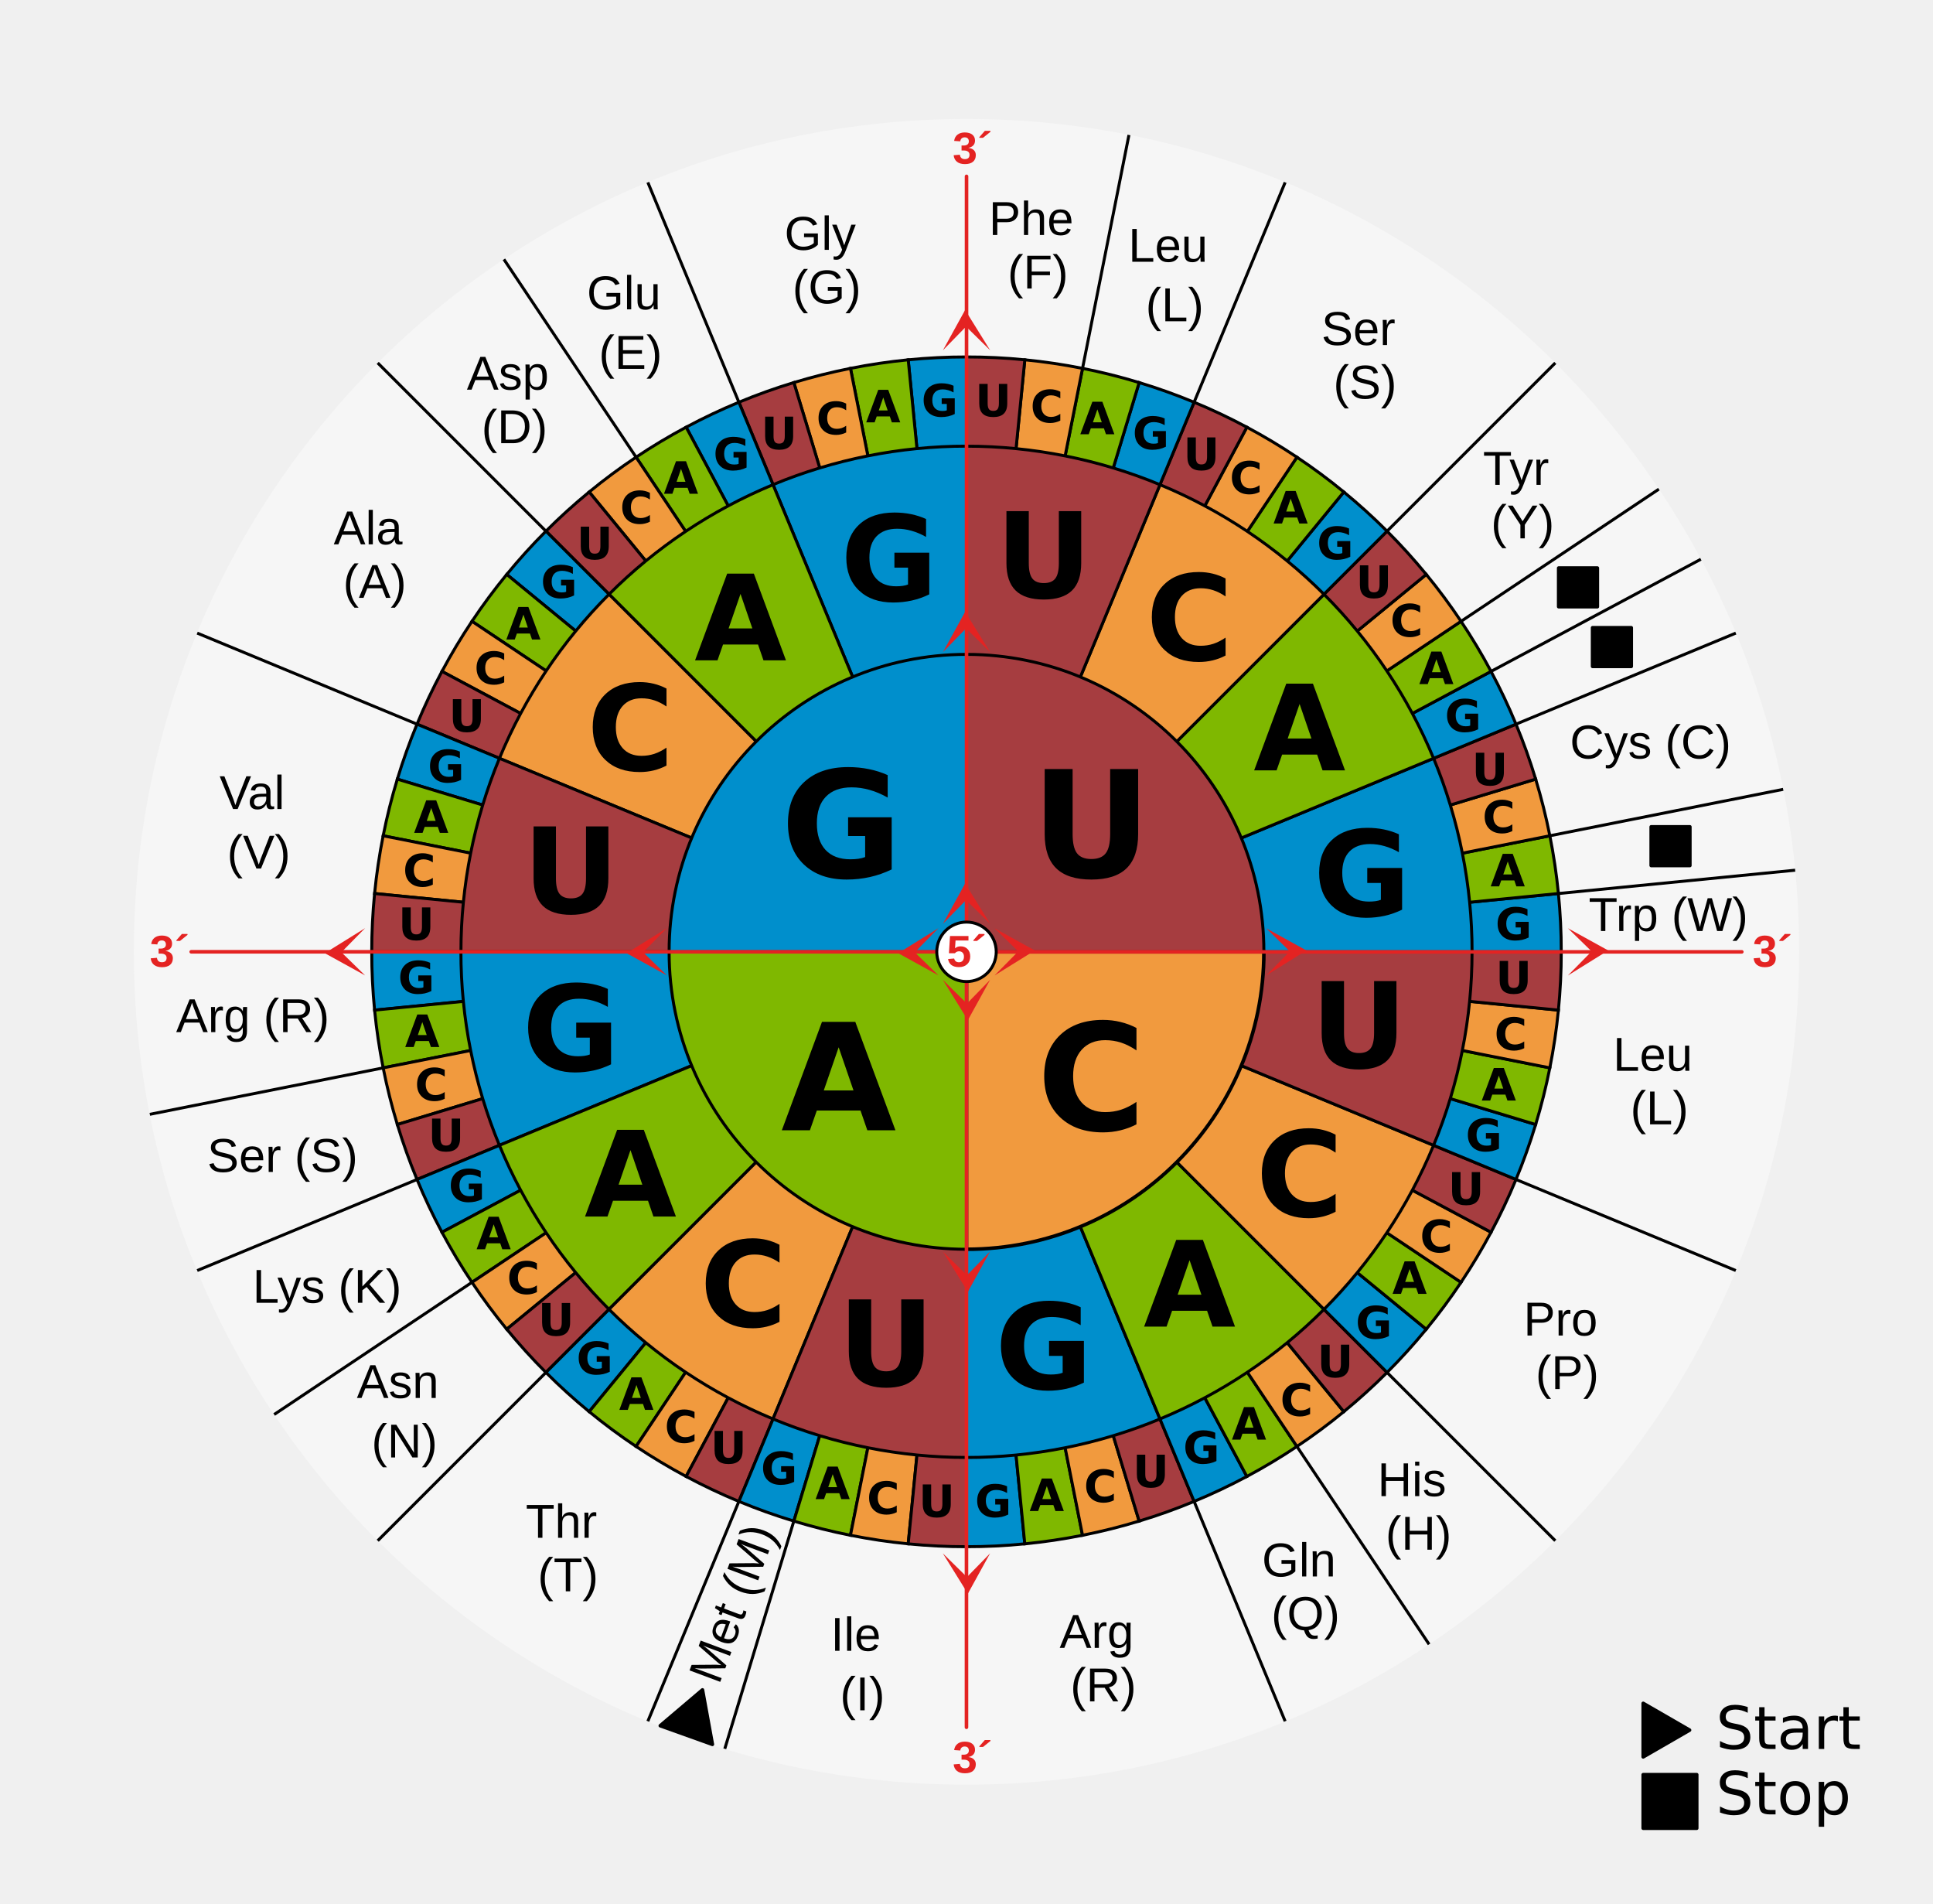
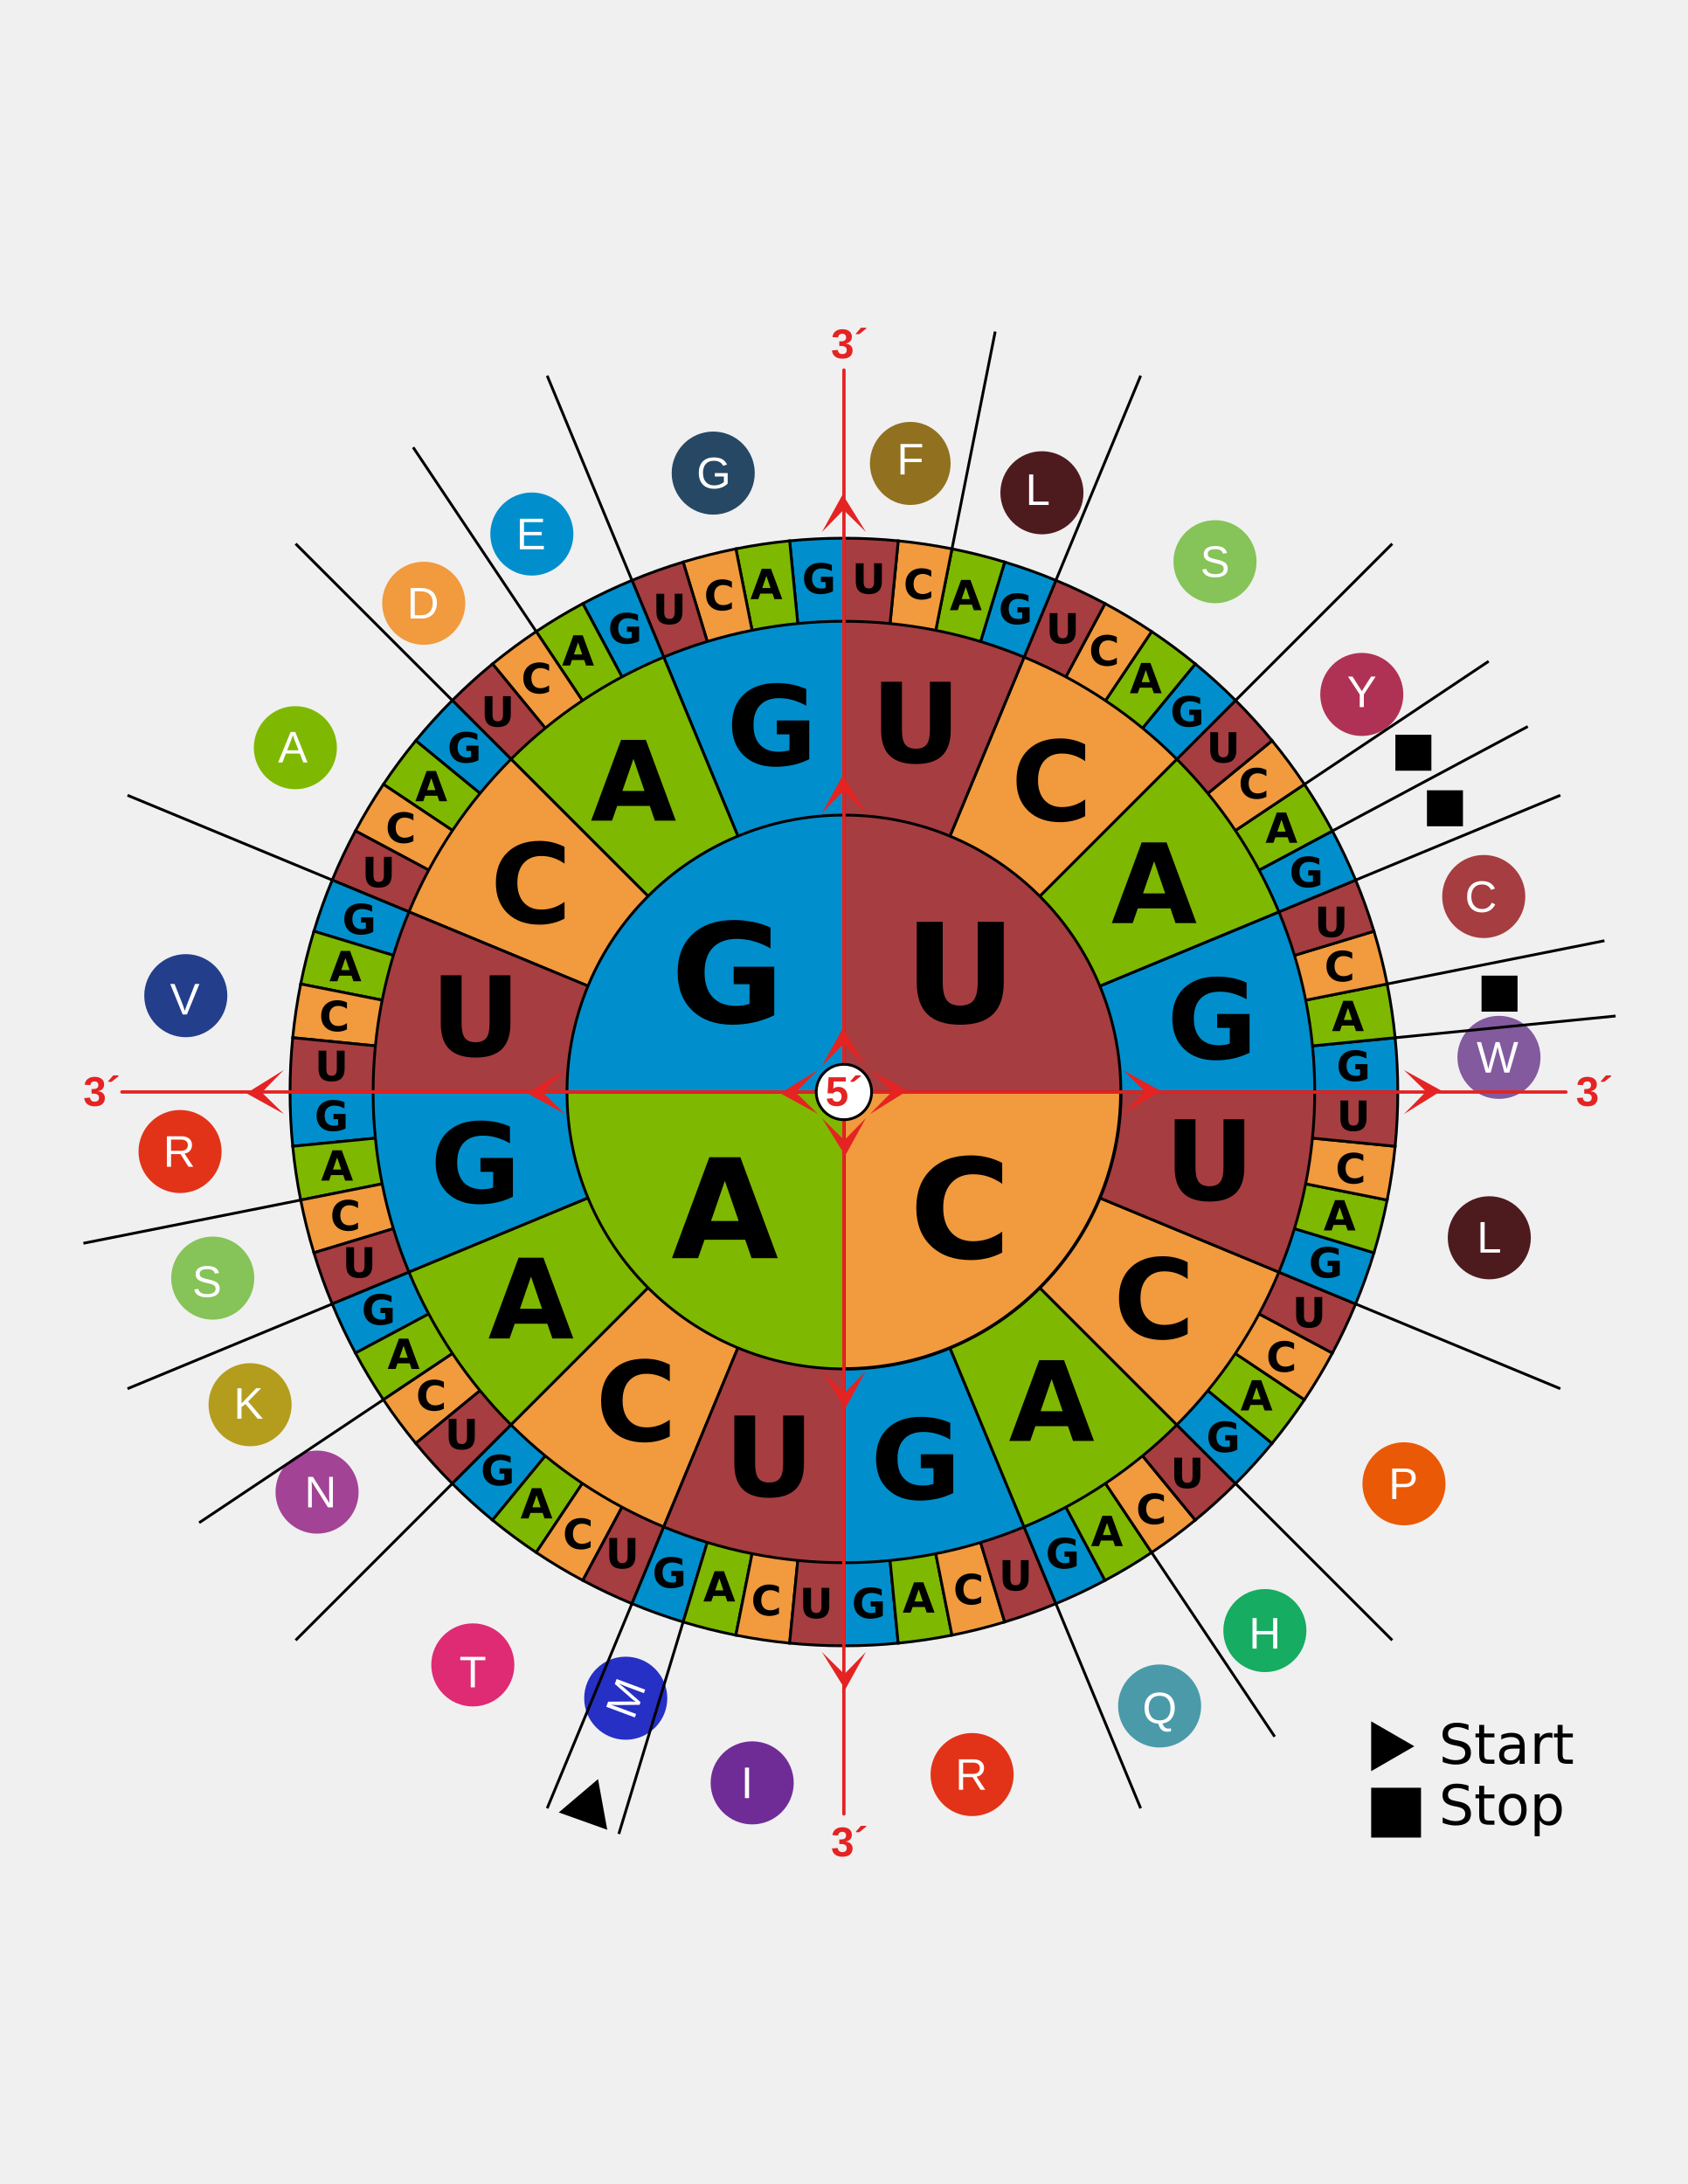
- <svg xmlns="http://www.w3.org/2000/svg" xmlns:xlink="http://www.w3.org/1999/xlink" width="650" height="640" version="1.1">
-   <defs>
+ <svg xmlns="http://www.w3.org/2000/svg" xmlns:xlink="http://www.w3.org/1999/xlink" width="8.5in" height="11in" version="1.1" id="svg169">
+   <defs id="defs1">
    <marker id="h" markerHeight="13.244" markerWidth="11.299" orient="auto" refX="5.649" refY="6.622">
-       <polygon transform="translate(-423.37 -314.74)" points="423.37 314.74 430.02 321.23 423.37 327.99 434.67 320.97" fill="#e42322" />
+       <polygon transform="translate(-423.37,-314.74)" points="423.37,314.74 430.02,321.23 423.37,327.99 434.67,320.97 " fill="#e42322" id="polygon1" />
    </marker>
  </defs>
-   <circle cx="325" cy="320" r="280" fill="#f6f6f6" />
-   <use transform="rotate(180,325,320)" xlink:href="#c" />
-   <g id="c" stroke="#000">
-     <g id="d">
-       <g id="e" stroke="#000">
-         <g id="f">
-           <path d="m325 320v200a200 200 0 0 0 19.604-0.963z" fill="#008fcc" stroke="#000" />
-           <path d="m325 320 19.603 199.04a200 200 0 0 0 19.415-2.88z" fill="#7fb800" stroke="#000" />
-           <path d="m325 320 39.018 196.16a200 200 0 0 0 19.039-4.769z" fill="#f19a3e" stroke="#000" />
-           <path d="m325 320 58.057 191.39a200 200 0 0 0 18.48-6.612z" fill="#a63d40" stroke="#000" />
-         </g>
-         <use transform="rotate(-22.5,325,320)" xlink:href="#f" />
-       </g>
-       <use transform="rotate(-45,325,320)" xlink:href="#e" />
-     </g>
-     <use transform="rotate(-90,325,320)" xlink:href="#d" />
+   <g id="g1" transform="translate(-44.36937,-33.98505)">
+     <rect x="552.55" y="596.64" width="18" height="18" id="rect41" transform="matrix(1.338877,0,0,1.338877,-32.52386,99.5593)" />
+     <path d="m 552.55,590.66 v -18 l 15.588,9 z" id="path41" transform="matrix(1.338877,0,0,1.338877,-32.52386,99.5593)" />
+     <text x="577" y="588" font-family="'DejaVu Sans'" font-size="20px" id="text168" transform="matrix(1.338877,0,0,1.338877,-32.52386,99.5593)">Start</text>
+     <text x="577" y="610" font-family="'DejaVu Sans'" font-size="20px" id="text169" transform="matrix(1.338877,0,0,1.338877,-32.52386,99.5593)">Stop</text>
  </g>
-   <use transform="rotate(180,325,320)" xlink:href="#a" />
-   <g stroke="#000">
-     <g id="a" stroke="#000">
-       <g id="b">
-         <path d="m390.06 477.06a170 170 0 0 1-65.056 12.94v-170z" fill="#008fcc" stroke="#000" />
-         <path d="m445.21 440.2a170 170 0 0 1-55.152 36.851l-65.056-157.06z" fill="#7fb800" stroke="#000" />
-         <path d="m482.06 385.05a170 170 0 0 1-36.852 55.152l-120.21-120.21z" fill="#f19a3e" stroke="#000" />
-         <path d="m495 320a170 170 0 0 1-12.941 65.056l-157.06-65.056z" fill="#a63d40" stroke="#000" />
-       </g>
-       <use transform="rotate(-90,325.01,320)" xlink:href="#b" />
-     </g>
-     <g>
-       <path d="m425 320a100 100 0 0 1-100 100v-100z" fill="#f19a3e" stroke-width="1.2" />
-       <path d="m325 420a100 100 0 0 1-100-100h100z" fill="#7fb800" />
-       <path d="m225 320a100 100 0 0 1 100-100v100z" fill="#008fcc" />
-       <path d="m325 220a100 100 0 0 1 100 100h-100z" fill="#a63d40" />
-     </g>
-     <g fill="none">
-       <path d="m364.02 123.84 15.606-78.46" />
-       <path d="m401.54 135.22 30.613-73.908" />
-       <path d="m466.42 178.58 56.566-56.567" />
-       <path d="m491.3 208.89 66.515-44.444" />
-       <path d="m501.39 225.72 70.551-37.711" />
-       <path d="m509.78 243.46 73.907-30.614" />
-       <path d="m521.16 280.98 78.46-15.607" />
-       <path d="m524.04 300.4 79.611-7.841" />
-       <path d="m509.78 396.54 73.908 30.613" />
-       <path d="m466.42 461.42 56.567 56.566" />
-       <path d="m436.11 486.3 44.444 66.515" />
-       <path d="m401.54 504.78 30.614 73.907" />
-       <path d="m266.94 511.39-23.221 76.552" />
-       <path d="m248.46 504.78-30.613 73.908" />
-       <path d="m183.58 461.42-56.566 56.567" />
-       <path d="m158.7 431.11-66.515 44.444" />
-       <path d="m140.22 396.54-73.907 30.614" />
-       <path d="m128.84 359.02-78.46 15.607" />
-       <path d="m140.22 243.46-73.907-30.613" />
-       <path d="m183.58 178.58-56.567-56.566" />
-       <path d="m213.89 153.7-44.444-66.515" />
-       <path d="m248.46 135.22-30.614-73.907" />
-     </g>
-   </g>
-   <g id="i">
-     <path id="g" d="m325.01 320.01h16.184 91.329 101.48 51.707" fill="none" marker-mid="url(#h)" stroke="#e42322" stroke-linecap="round" stroke-linejoin="round" stroke-width="1.2" />
-     <use transform="rotate(-90,325,320)" xlink:href="#g" />
-   </g>
-   <use transform="rotate(180,325,320)" xlink:href="#i" />
-   <g stroke="#000">
-     <circle cx="325" cy="320" r="10" fill="#fff" />
-     <g stroke-linecap="round" stroke-linejoin="round" stroke-width="1.2">
-       <g>
-         <path d="m222.03 580.18 14.183-12.036 3.332 18.3z" />
-         <rect x="555.24" y="277.98" width="13" height="13" />
-         <rect x="535.53" y="211.04" width="13" height="13" />
-         <rect x="524.13" y="190.97" width="13" height="13" />
-       </g>
-       <rect x="552.55" y="596.64" width="18" height="18" />
-       <path d="m552.55 590.66v-18l15.588 9z" />
-     </g>
-   </g>
-   <g>
-     <g font-family="DejaVu Sans" font-weight="bold" text-anchor="middle">
-       <g font-size="50px">
-         <text x="283" y="295">G</text>
-         <text x="367" y="295">U</text>
-         <text x="282" y="380">A</text>
-         <text x="367" y="380">C</text>
-       </g>
-       <g font-size="40px">
-         <text x="351" y="201">U</text>
-         <text x="400" y="222">C</text>
-         <text x="437" y="259">A</text>
-         <text x="458" y="308">G</text>
-       </g>
-       <g font-size="15px">
-         <text x="334" y="140">U</text>
-         <text x="352" y="142">C</text>
-         <text x="369" y="146">A</text>
-         <text x="387" y="151">G</text>
-         <text x="404" y="158">U</text>
-         <text x="419" y="166">C</text>
-         <text x="434" y="176">A</text>
-         <text x="449" y="188">G</text>
-         <text x="462" y="201">U</text>
-         <text x="473" y="214">C</text>
-         <text x="483" y="230">A</text>
-         <text x="492" y="246">G</text>
-         <text x="501" y="264">U</text>
-         <text x="504" y="280">C</text>
-         <text x="507" y="298">A</text>
-         <text x="509" y="316">G</text>
-         <text x="509" y="334">U</text>
-         <text x="508" y="353">C</text>
-         <text x="504" y="370">A</text>
-         <text x="499" y="387">G</text>
-         <text x="493" y="405">U</text>
-         <text x="483" y="421">C</text>
-         <text x="474" y="435">A</text>
-         <text x="462" y="450">G</text>
-         <text x="449" y="463">U</text>
-         <text x="436" y="476">C</text>
-         <text x="420" y="484">A</text>
-         <text x="404" y="492">G</text>
-         <text x="387" y="500">U</text>
-         <text x="370" y="505">C</text>
-         <text x="352" y="508">A</text>
-         <text x="334" y="510">G</text>
-         <text x="315" y="510">U</text>
-         <text x="297" y="509">C</text>
-         <text x="280" y="504">A</text>
-         <text x="262" y="499">G</text>
-         <text x="245" y="492">U</text>
-         <text x="229" y="485">C</text>
-         <text x="214" y="474">A</text>
-         <text x="200" y="462">G</text>
-         <text x="187" y="449">U</text>
-         <text x="176" y="435">C</text>
-         <text x="166" y="420">A</text>
-         <text x="157" y="404">G</text>
-         <text x="150" y="387">U</text>
-         <text x="145" y="370">C</text>
-         <text x="142" y="352">A</text>
-         <text x="140" y="334">G</text>
-         <text x="140" y="316">U</text>
-         <text x="141" y="298">C</text>
-         <text x="145" y="280">A</text>
-         <text x="150" y="263">G</text>
-         <text x="157" y="246">U</text>
-         <text x="165" y="230">C</text>
-         <text x="176" y="215">A</text>
-         <text x="188" y="201">G</text>
-         <text x="200" y="188">U</text>
-         <text x="214" y="176">C</text>
-         <text x="229" y="166">A</text>
-         <text x="246" y="158">G</text>
-         <text x="262" y="151">U</text>
-         <text x="280" y="146">C</text>
-         <text x="297" y="142">A</text>
-         <text x="316" y="140">G</text>
-       </g>
-       <g font-size="40px">
-         <text x="457" y="359">U</text>
-         <text x="298" y="466">U</text>
-         <text x="192" y="307">U</text>
-         <text x="212" y="259">C</text>
-         <text x="437" y="409">C</text>
-         <text x="250" y="446">C</text>
-         <text x="400" y="446">A</text>
-         <text x="249" y="222">A</text>
-         <text x="212" y="409">A</text>
-         <text x="299" y="202">G</text>
-         <text x="192" y="360">G</text>
-         <text x="351" y="467">G</text>
-       </g>
-     </g>
-     <g fill="#e42322" font-family="Liberation Sans" font-size="15px" font-weight="bold" text-anchor="middle">
-       <text x="325" y="325">5´</text>
-       <text x="596" y="325">3´</text>
-       <text x="57" y="325">3´</text>
-       <text x="327" y="55">3´</text>
-       <text x="327" y="596">3´</text>
-     </g>
-     <g font-family="Liberation Sans" font-size="16" text-anchor="middle">
-       <text x="85" y="347">Arg (R)</text>
-       <text x="95" y="394">Ser (S)</text>
-       <text x="110" y="438">Lys (K)</text>
-       <text>
-         <tspan x="136" y="470">Asn</tspan>
-         <tspan x="136" y="490">(N)</tspan>
-       </text>
-       <text>
-         <tspan x="191" y="517">Thr</tspan>
-         <tspan x="191" y="535">(T)</tspan>
-       </text>
-       <text transform="rotate(-69.525)" x="-418.757" y="424.68">Met (M)</text>
-       <text>
-         <tspan x="290" y="555">Ile</tspan>
-         <tspan x="290" y="575">(I)</tspan>
-       </text>
-       <text>
-         <tspan x="371" y="554">Arg</tspan>
-         <tspan x="371" y="572">(R)</tspan>
-       </text>
-       <text>
-         <tspan x="439" y="530">Gln</tspan>
-         <tspan x="439" y="548">(Q)</tspan>
-       </text>
-       <text>
-         <tspan x="477" y="503">His</tspan>
-         <tspan x="477" y="521">(H)</tspan>
-       </text>
-       <text>
-         <tspan x="527" y="449">Pro</tspan>
-         <tspan x="527" y="467">(P)</tspan>
-       </text>
-       <text>
-         <tspan x="558" y="360">Leu</tspan>
-         <tspan x="558" y="378">(L)</tspan>
-       </text>
-       <text x="561" y="313">Trp (W)</text>
-       <text x="555" y="255">Cys (C)</text>
-       <text>
-         <tspan x="512" y="163">Tyr</tspan>
-         <tspan x="512" y="181">(Y)</tspan>
-       </text>
-       <text>
-         <tspan x="459" y="116">Ser</tspan>
-         <tspan x="459" y="134">(S)</tspan>
-       </text>
-       <text>
-         <tspan x="395" y="88">Leu</tspan>
-         <tspan x="395" y="108">(L)</tspan>
-       </text>
-       <text>
-         <tspan x="349" y="79">Phe</tspan>
-         <tspan x="349" y="97">(F)</tspan>
-       </text>
-       <text>
-         <tspan x="278" y="84">Gly</tspan>
-         <tspan x="278" y="102">(G)</tspan>
-       </text>
-       <text>
-         <tspan x="212" y="104">Glu</tspan>
-         <tspan x="212" y="124">(E)</tspan>
-       </text>
-       <text>
-         <tspan x="173" y="131">Asp</tspan>
-         <tspan x="173" y="149">(D)</tspan>
-       </text>
-       <text>
-         <tspan x="126" y="183">Ala</tspan>
-         <tspan x="126" y="201">(A)</tspan>
-       </text>
-       <text>
-         <tspan x="87" y="272">Val</tspan>
-         <tspan x="87" y="292">(V)</tspan>
-       </text>
-     </g>
-     <text x="577" y="588" font-family="DejaVu Sans" font-size="20px">Start</text>
-     <text x="577" y="610" font-family="DejaVu Sans" font-size="20px">Stop</text>
+   <g id="g2" transform="translate(5.388688)">
+     <g stroke-linecap="round" stroke-linejoin="round" stroke-width="1.2" id="g41" transform="matrix(1.338877,0,0,1.338877,-32.52386,99.5593)">
+       <g id="g40">
+         <path d="m 222.03,580.18 14.183,-12.036 3.332,18.3 z" id="path38" />
+         <rect x="555.24" y="277.98" width="13" height="13" id="rect38" />
+         <rect x="535.53" y="211.04" width="13" height="13" id="rect39" />
+         <rect x="524.13" y="190.97" width="13" height="13" id="rect40" />
+       </g>
+     </g>
+     <g id="g171" transform="matrix(1.338877,0,0,1.338877,-32.52386,99.5593)">
+       <circle style="fill:#233e8b;stroke:none;stroke-width:5.859;stroke-linejoin:round;stroke-miterlimit:0.1;fill-opacity:1" id="path169-5" r="15" cy="285.209" cx="87.356" />
+       <circle style="fill:#e23318;stroke:none;stroke-width:5.533;stroke-linejoin:round;stroke-miterlimit:0.1;fill-opacity:1" id="path169-56" cx="85.285" cy="341.496" r="15" />
+       <circle style="fill:#86c358;stroke:none;stroke-width:5.533;stroke-linejoin:round;stroke-miterlimit:0.1;fill-opacity:1" id="path169-56-9" cx="97.088" cy="387.212" r="15" />
+       <circle style="fill:#b49d1d;stroke:none;stroke-width:5.533;stroke-linejoin:round;stroke-miterlimit:0.1;fill-opacity:1" id="path169-56-2" cx="110.566" cy="432.929" r="15" />
+       <circle style="fill:#a24395;stroke:none;stroke-width:5.533;stroke-linejoin:round;stroke-miterlimit:0.1;fill-opacity:1" id="path169-56-0" cx="134.757" cy="464.496" r="15" />
+       <circle style="fill:#de2b73;stroke:none;stroke-width:5.533;stroke-linejoin:round;stroke-miterlimit:0.1;fill-opacity:1" id="path169-56-3" cx="190.996" cy="526.898" r="15" />
+       <circle style="fill:#2630c5;stroke:none;stroke-width:5.533;stroke-linejoin:round;stroke-miterlimit:0.1;fill-opacity:1" id="path169-56-06" cx="246.214" cy="538.929" r="15" />
+       <circle style="fill:#702c96;stroke:none;stroke-width:5.533;stroke-linejoin:round;stroke-miterlimit:0.1;fill-opacity:1" id="path169-56-6" cx="291.876" cy="569.496" r="15" />
+       <circle style="fill:#e23318;stroke:none;stroke-width:5.533;stroke-linejoin:round;stroke-miterlimit:0.1;fill-opacity:1" id="path169-56-8" cx="371.285" cy="566.496" r="15" />
+       <circle style="fill:#4b9aaa;stroke:none;stroke-width:5.533;stroke-linejoin:round;stroke-miterlimit:0.1;fill-opacity:1" id="path169-56-92" cx="438.996" cy="541.734" r="15" />
+       <circle style="fill:#16ac61;stroke:none;stroke-width:5.533;stroke-linejoin:round;stroke-miterlimit:0.1;fill-opacity:1" id="path169-56-23" cx="477.004" cy="514.499" r="15" />
+       <circle style="fill:#ea5906;stroke:none;stroke-width:5.533;stroke-linejoin:round;stroke-miterlimit:0.1;fill-opacity:1" id="path169-56-5" cx="527.234" cy="461.496" r="15" />
+       <circle style="fill:#4d1b1e;fill-opacity:1;stroke:none;stroke-width:5.533;stroke-linejoin:round;stroke-miterlimit:0.1" id="path169-56-22" cx="558.038" cy="372.644" r="15" />
+       <circle style="fill:#825a9d;stroke:none;stroke-width:5.533;stroke-linejoin:round;stroke-miterlimit:0.1;fill-opacity:1" id="path169-56-97" cx="561.533" cy="307.496" r="15" />
+       <circle style="fill:#a63d40;stroke:none;stroke-width:5.533;stroke-linejoin:round;stroke-miterlimit:0.1;fill-opacity:1" id="path169-56-61" cx="556.036" cy="249.402" r="15" />
+       <circle style="fill:#af3254;stroke:none;stroke-width:5.533;stroke-linejoin:round;stroke-miterlimit:0.1;fill-opacity:1" id="path169-56-93" cx="512" cy="176.423" r="15" />
+       <circle style="fill:#4d1b1e;stroke:none;stroke-width:5.533;stroke-linejoin:round;stroke-miterlimit:0.1;fill-opacity:1" id="path169-56-94" cx="396.497" cy="103.602" r="15" />
+       <circle style="fill:#7fb800;stroke:none;stroke-width:6.788;stroke-linejoin:round;stroke-miterlimit:0.1;fill-opacity:1" id="path169-6" cx="126.924" cy="195.659" r="15" />
+       <circle style="fill:#86c358;stroke:none;stroke-width:5.533;stroke-linejoin:round;stroke-miterlimit:0.1;fill-opacity:1" id="path169-56-84" cx="458.996" cy="128.492" r="15" />
+       <ellipse style="fill:#91701f;fill-opacity:1;stroke:none;stroke-width:5.454;stroke-linejoin:round;stroke-miterlimit:0.1;stroke-dasharray:none" id="path169-56-03" cx="348.956" cy="93" rx="14.574" ry="15" />
+       <circle style="fill:#264864;fill-opacity:1;stroke:none;stroke-width:5.533;stroke-linejoin:round;stroke-miterlimit:0.1" id="path169-56-1" cx="277.805" cy="96.492" r="15" />
+       <circle style="fill:#008fcc;fill-opacity:1;stroke:none;stroke-width:5.533;stroke-linejoin:round;stroke-miterlimit:0.1" id="path169-56-63" cx="212.312" cy="118.496" r="15" />
+       <circle style="fill:#f19a3e;fill-opacity:1;stroke:none;stroke-width:6.788;stroke-linejoin:round;stroke-miterlimit:0.1" id="path169" cx="173.273" cy="143.496" r="15" />
+     </g>
+     <use transform="rotate(180,402.6113,528)" xlink:href="#c" id="use1" />
+     <g id="c" stroke="#000000" transform="matrix(1.338877,0,0,1.338877,-32.52386,99.5593)">
+       <g id="d">
+         <g id="e" stroke="#000000">
+           <g id="f">
+             <path d="m 325,320 v 200 a 200,200 0 0 0 19.604,-0.963 z" fill="#008fcc" stroke="#000000" id="path1" />
+             <path d="m 325,320 19.603,199.04 a 200,200 0 0 0 19.415,-2.88 z" fill="#7fb800" stroke="#000000" id="path2" />
+             <path d="m 325,320 39.018,196.16 a 200,200 0 0 0 19.039,-4.769 z" fill="#f19a3e" stroke="#000000" id="path3" />
+             <path d="m 325,320 58.057,191.39 a 200,200 0 0 0 18.48,-6.612 z" fill="#a63d40" stroke="#000000" id="path4" />
+           </g>
+           <use transform="rotate(-22.5,325,320)" xlink:href="#f" id="use4" />
+         </g>
+         <use transform="rotate(-45,325,320)" xlink:href="#e" id="use5" />
+       </g>
+       <use transform="rotate(-90,325,320)" xlink:href="#d" id="use6" />
+     </g>
+     <use transform="matrix(-1.338877,0,0,-1.338877,837.7464,956.4407)" xlink:href="#a" id="use7" />
+     <g stroke="#000000" id="g37" transform="matrix(1.338877,0,0,1.338877,-32.52386,99.5593)">
+       <g id="a" stroke="#000000">
+         <g id="b">
+           <path d="M 390.06,477.06 A 170,170 0 0 1 325.004,490 V 320 Z" fill="#008fcc" stroke="#000000" id="path7" />
+           <path d="m 445.21,440.2 a 170,170 0 0 1 -55.152,36.851 l -65.056,-157.06 z" fill="#7fb800" stroke="#000000" id="path8" />
+           <path d="m 482.06,385.05 a 170,170 0 0 1 -36.852,55.152 l -120.21,-120.21 z" fill="#f19a3e" stroke="#000000" id="path9" />
+           <path d="m 495,320 a 170,170 0 0 1 -12.941,65.056 L 324.999,320 Z" fill="#a63d40" stroke="#000000" id="path10" />
+         </g>
+         <use transform="rotate(-90,325.01,320)" xlink:href="#b" id="use10" />
+       </g>
+       <g id="g14">
+         <path d="M 425,320 A 100,100 0 0 1 325,420 V 320 Z" fill="#f19a3e" stroke-width="1.2" id="path11" />
+         <path d="M 325,420 A 100,100 0 0 1 225,320 h 100 z" fill="#7fb800" id="path12" />
+         <path d="M 225,320 A 100,100 0 0 1 325,220 v 100 z" fill="#008fcc" id="path13" />
+         <path d="M 325,220 A 100,100 0 0 1 425,320 H 325 Z" fill="#a63d40" id="path14" />
+       </g>
+       <g fill="none" id="g36">
+         <path d="M 364.02,123.84 379.626,45.38" id="path15" />
+         <path d="M 401.54,135.22 432.153,61.312" id="path16" />
+         <path d="m 466.42,178.58 56.566,-56.567" id="path17" />
+         <path d="m 491.3,208.89 66.515,-44.444" id="path18" />
+         <path d="m 501.39,225.72 70.551,-37.711" id="path19" />
+         <path d="m 509.78,243.46 73.907,-30.614" id="path20" />
+         <path d="m 521.16,280.98 78.46,-15.607" id="path21" />
+         <path d="m 524.04,300.4 79.611,-7.841" id="path22" />
+         <path d="m 509.78,396.54 73.908,30.613" id="path23" />
+         <path d="m 466.42,461.42 56.567,56.566" id="path24" />
+         <path d="m 436.11,486.3 44.444,66.515" id="path25" />
+         <path d="m 401.54,504.78 30.614,73.907" id="path26" />
+         <path d="m 266.94,511.39 -23.221,76.552" id="path27" />
+         <path d="m 248.46,504.78 -30.613,73.908" id="path28" />
+         <path d="m 183.58,461.42 -56.566,56.567" id="path29" />
+         <path d="M 158.7,431.11 92.185,475.554" id="path30" />
+         <path d="M 140.22,396.54 66.313,427.154" id="path31" />
+         <path d="M 128.84,359.02 50.38,374.627" id="path32" />
+         <path d="M 140.22,243.46 66.313,212.847" id="path33" />
+         <path d="M 183.58,178.58 127.013,122.014" id="path34" />
+         <path d="M 213.89,153.7 169.446,87.185" id="path35" />
+         <path d="M 248.46,135.22 217.846,61.313" id="path36" />
+       </g>
+     </g>
+     <g id="i" transform="matrix(1.338877,0,0,1.338877,-32.52386,99.5593)">
+       <path id="g" d="m 325.01,320.01 h 16.184 91.329 101.48 51.707" fill="none" marker-mid="url(#h)" stroke="#e42322" stroke-linecap="round" stroke-linejoin="round" stroke-width="1.2" />
+       <use transform="rotate(-90,325,320)" xlink:href="#g" id="use37" />
+     </g>
+     <use transform="rotate(180,402.6113,528)" xlink:href="#i" id="use38" />
+     <g stroke="#000000" id="g42" transform="matrix(1.338877,0,0,1.338877,-32.52386,99.5593)">
+       <circle cx="325" cy="320" r="10" fill="#ffffff" id="circle38" />
+     </g>
+     <g id="g169" transform="matrix(1.338877,0,0,1.338877,-32.52386,99.5593)">
+       <g font-family="'DejaVu Sans'" font-weight="bold" text-anchor="middle" id="g126">
+         <g font-size="50px" id="g45">
+           <text x="283" y="295" id="text42">G</text>
+           <text x="367" y="295" id="text43">U</text>
+           <text x="282" y="380" id="text44">A</text>
+           <text x="367" y="380" id="text45">C</text>
+         </g>
+         <g font-size="40px" id="g49">
+           <text x="351" y="201" id="text46">U</text>
+           <text x="400" y="222" id="text47">C</text>
+           <text x="437" y="259" id="text48">A</text>
+           <text x="458" y="308" id="text49">G</text>
+         </g>
+         <g font-size="15px" id="g113">
+           <text x="334" y="140" id="text50">U</text>
+           <text x="352" y="142" id="text51">C</text>
+           <text x="369" y="146" id="text52">A</text>
+           <text x="387" y="151" id="text53">G</text>
+           <text x="404" y="158" id="text54">U</text>
+           <text x="419" y="166" id="text55">C</text>
+           <text x="434" y="176" id="text56">A</text>
+           <text x="449" y="188" id="text57">G</text>
+           <text x="462" y="201" id="text58">U</text>
+           <text x="473" y="214" id="text59">C</text>
+           <text x="483" y="230" id="text60">A</text>
+           <text x="492" y="246" id="text61">G</text>
+           <text x="501" y="264" id="text62">U</text>
+           <text x="504" y="280" id="text63">C</text>
+           <text x="507" y="298" id="text64">A</text>
+           <text x="509" y="316" id="text65">G</text>
+           <text x="509" y="334" id="text66">U</text>
+           <text x="508" y="353" id="text67">C</text>
+           <text x="504" y="370" id="text68">A</text>
+           <text x="499" y="387" id="text69">G</text>
+           <text x="493" y="405" id="text70">U</text>
+           <text x="483" y="421" id="text71">C</text>
+           <text x="474" y="435" id="text72">A</text>
+           <text x="462" y="450" id="text73">G</text>
+           <text x="449" y="463" id="text74">U</text>
+           <text x="436" y="476" id="text75">C</text>
+           <text x="420" y="484" id="text76">A</text>
+           <text x="404" y="492" id="text77">G</text>
+           <text x="387" y="500" id="text78">U</text>
+           <text x="370" y="505" id="text79">C</text>
+           <text x="352" y="508" id="text80">A</text>
+           <text x="334" y="510" id="text81">G</text>
+           <text x="315" y="510" id="text82">U</text>
+           <text x="297" y="509" id="text83">C</text>
+           <text x="280" y="504" id="text84">A</text>
+           <text x="262" y="499" id="text85">G</text>
+           <text x="245" y="492" id="text86">U</text>
+           <text x="229" y="485" id="text87">C</text>
+           <text x="214" y="474" id="text88">A</text>
+           <text x="200" y="462" id="text89">G</text>
+           <text x="187" y="449" id="text90">U</text>
+           <text x="176" y="435" id="text91">C</text>
+           <text x="166" y="420" id="text92">A</text>
+           <text x="157" y="404" id="text93">G</text>
+           <text x="150" y="387" id="text94">U</text>
+           <text x="145" y="370" id="text95">C</text>
+           <text x="142" y="352" id="text96">A</text>
+           <text x="140" y="334" id="text97">G</text>
+           <text x="140" y="316" id="text98">U</text>
+           <text x="141" y="298" id="text99">C</text>
+           <text x="145" y="280" id="text100">A</text>
+           <text x="150" y="263" id="text101">G</text>
+           <text x="157" y="246" id="text102">U</text>
+           <text x="165" y="230" id="text103">C</text>
+           <text x="176" y="215" id="text104">A</text>
+           <text x="188" y="201" id="text105">G</text>
+           <text x="200" y="188" id="text106">U</text>
+           <text x="214" y="176" id="text107">C</text>
+           <text x="229" y="166" id="text108">A</text>
+           <text x="246" y="158" id="text109">G</text>
+           <text x="262" y="151" id="text110">U</text>
+           <text x="280" y="146" id="text111">C</text>
+           <text x="297" y="142" id="text112">A</text>
+           <text x="316" y="140" id="text113">G</text>
+         </g>
+         <g font-size="40px" id="g125">
+           <text x="457" y="359" id="text114">U</text>
+           <text x="298" y="466" id="text115">U</text>
+           <text x="192" y="307" id="text116">U</text>
+           <text x="212" y="259" id="text117">C</text>
+           <text x="437" y="409" id="text118">C</text>
+           <text x="250" y="446" id="text119">C</text>
+           <text x="400" y="446" id="text120">A</text>
+           <text x="249" y="222" id="text121">A</text>
+           <text x="212" y="409" id="text122">A</text>
+           <text x="299" y="202" id="text123">G</text>
+           <text x="192" y="360" id="text124">G</text>
+           <text x="351" y="467" id="text125">G</text>
+         </g>
+       </g>
+       <g fill="#e42322" font-family="'Liberation Sans'" font-size="15px" font-weight="bold" text-anchor="middle" id="g130">
+         <text x="325" y="325" id="text126">5´</text>
+         <text x="596" y="325" id="text127">3´</text>
+         <text x="57" y="325" id="text128">3´</text>
+         <text x="327" y="55" id="text129">3´</text>
+         <text x="327" y="596" id="text130">3´</text>
+       </g>
+       <g font-family="'Liberation Sans'" font-size="16px" text-anchor="middle" id="g167">
+         <text x="85" y="347" id="text131" style="fill:#ffffff">R</text>
+         <text x="95" y="394" id="text132" style="fill:#ffffff">S</text>
+         <text x="110" y="438" id="text133" style="fill:#ffffff">K</text>
+         <text id="text134" style="fill:#ffffff">
+           <tspan x="136" y="470" id="tspan133" style="fill:#ffffff">N</tspan>
+         </text>
+         <text id="text136" style="fill:#ffffff">
+           <tspan x="191" y="535" id="tspan136" style="fill:#ffffff">T</tspan>
+         </text>
+         <text transform="rotate(-69.525)" x="-418.757" y="424.68" id="text137" style="fill:#ffffff">M</text>
+         <text id="text138" style="fill:#ffffff">
+           <tspan x="290" y="575" id="tspan138" style="fill:#ffffff">I</tspan>
+         </text>
+         <text id="text140" style="fill:#ffffff">
+           <tspan x="371" y="572" id="tspan140" style="fill:#ffffff">R</tspan>
+         </text>
+         <text id="text142" style="fill:#ffffff">
+           <tspan x="439" y="548" id="tspan142" style="fill:#ffffff">Q</tspan>
+         </text>
+         <text id="text144" style="fill:#ffffff">
+           <tspan x="477" y="521" id="tspan144" style="fill:#ffffff">H</tspan>
+         </text>
+         <text id="text146" style="fill:#ffffff">
+           <tspan x="527" y="467" id="tspan146" style="fill:#ffffff">P</tspan>
+         </text>
+         <text id="text148" style="fill:#ffffff">
+           <tspan x="558" y="378" id="tspan148" style="fill:#ffffff">L</tspan>
+         </text>
+         <text x="561" y="313" id="text149" style="fill:#ffffff">W</text>
+         <text x="555" y="255" id="text150" style="fill:#ffffff">C</text>
+         <text id="text151" style="fill:#ffffff">
+           <tspan x="512" y="181" id="tspan151" style="fill:#ffffff">Y</tspan>
+         </text>
+         <text id="text153" style="fill:#ffffff">
+           <tspan x="459" y="134" id="tspan153" style="fill:#ffffff">S</tspan>
+         </text>
+         <text id="text155" style="fill:#ffffff;fill-opacity:1">
+           <tspan x="395" y="108" id="tspan155" style="fill:#ffffff;fill-opacity:1">L</tspan>
+         </text>
+         <text id="text157" style="fill:#ffffff">
+           <tspan x="349" y="97" id="tspan157" style="fill:#ffffff">F</tspan>
+         </text>
+         <text id="text159" style="fill:#ffffff">
+           <tspan x="278" y="102" id="tspan159" style="fill:#ffffff">G</tspan>
+         </text>
+         <text id="text161" style="fill:#ffffff">
+           <tspan x="212" y="124" id="tspan161" style="fill:#ffffff">E</tspan>
+         </text>
+         <text id="text163" style="fill:#ffffff">
+           <tspan x="173" y="149" id="tspan163" style="fill:#ffffff">D</tspan>
+         </text>
+         <text id="text165" style="fill:#ffffff">
+           <tspan x="126" y="201" id="tspan165" style="fill:#ffffff">A</tspan>
+         </text>
+         <text id="text167" style="fill:#ffffff">
+           <tspan x="87" y="292" id="tspan167" style="fill:#ffffff">V</tspan>
+         </text>
+       </g>
+     </g>
  </g>
</svg>
